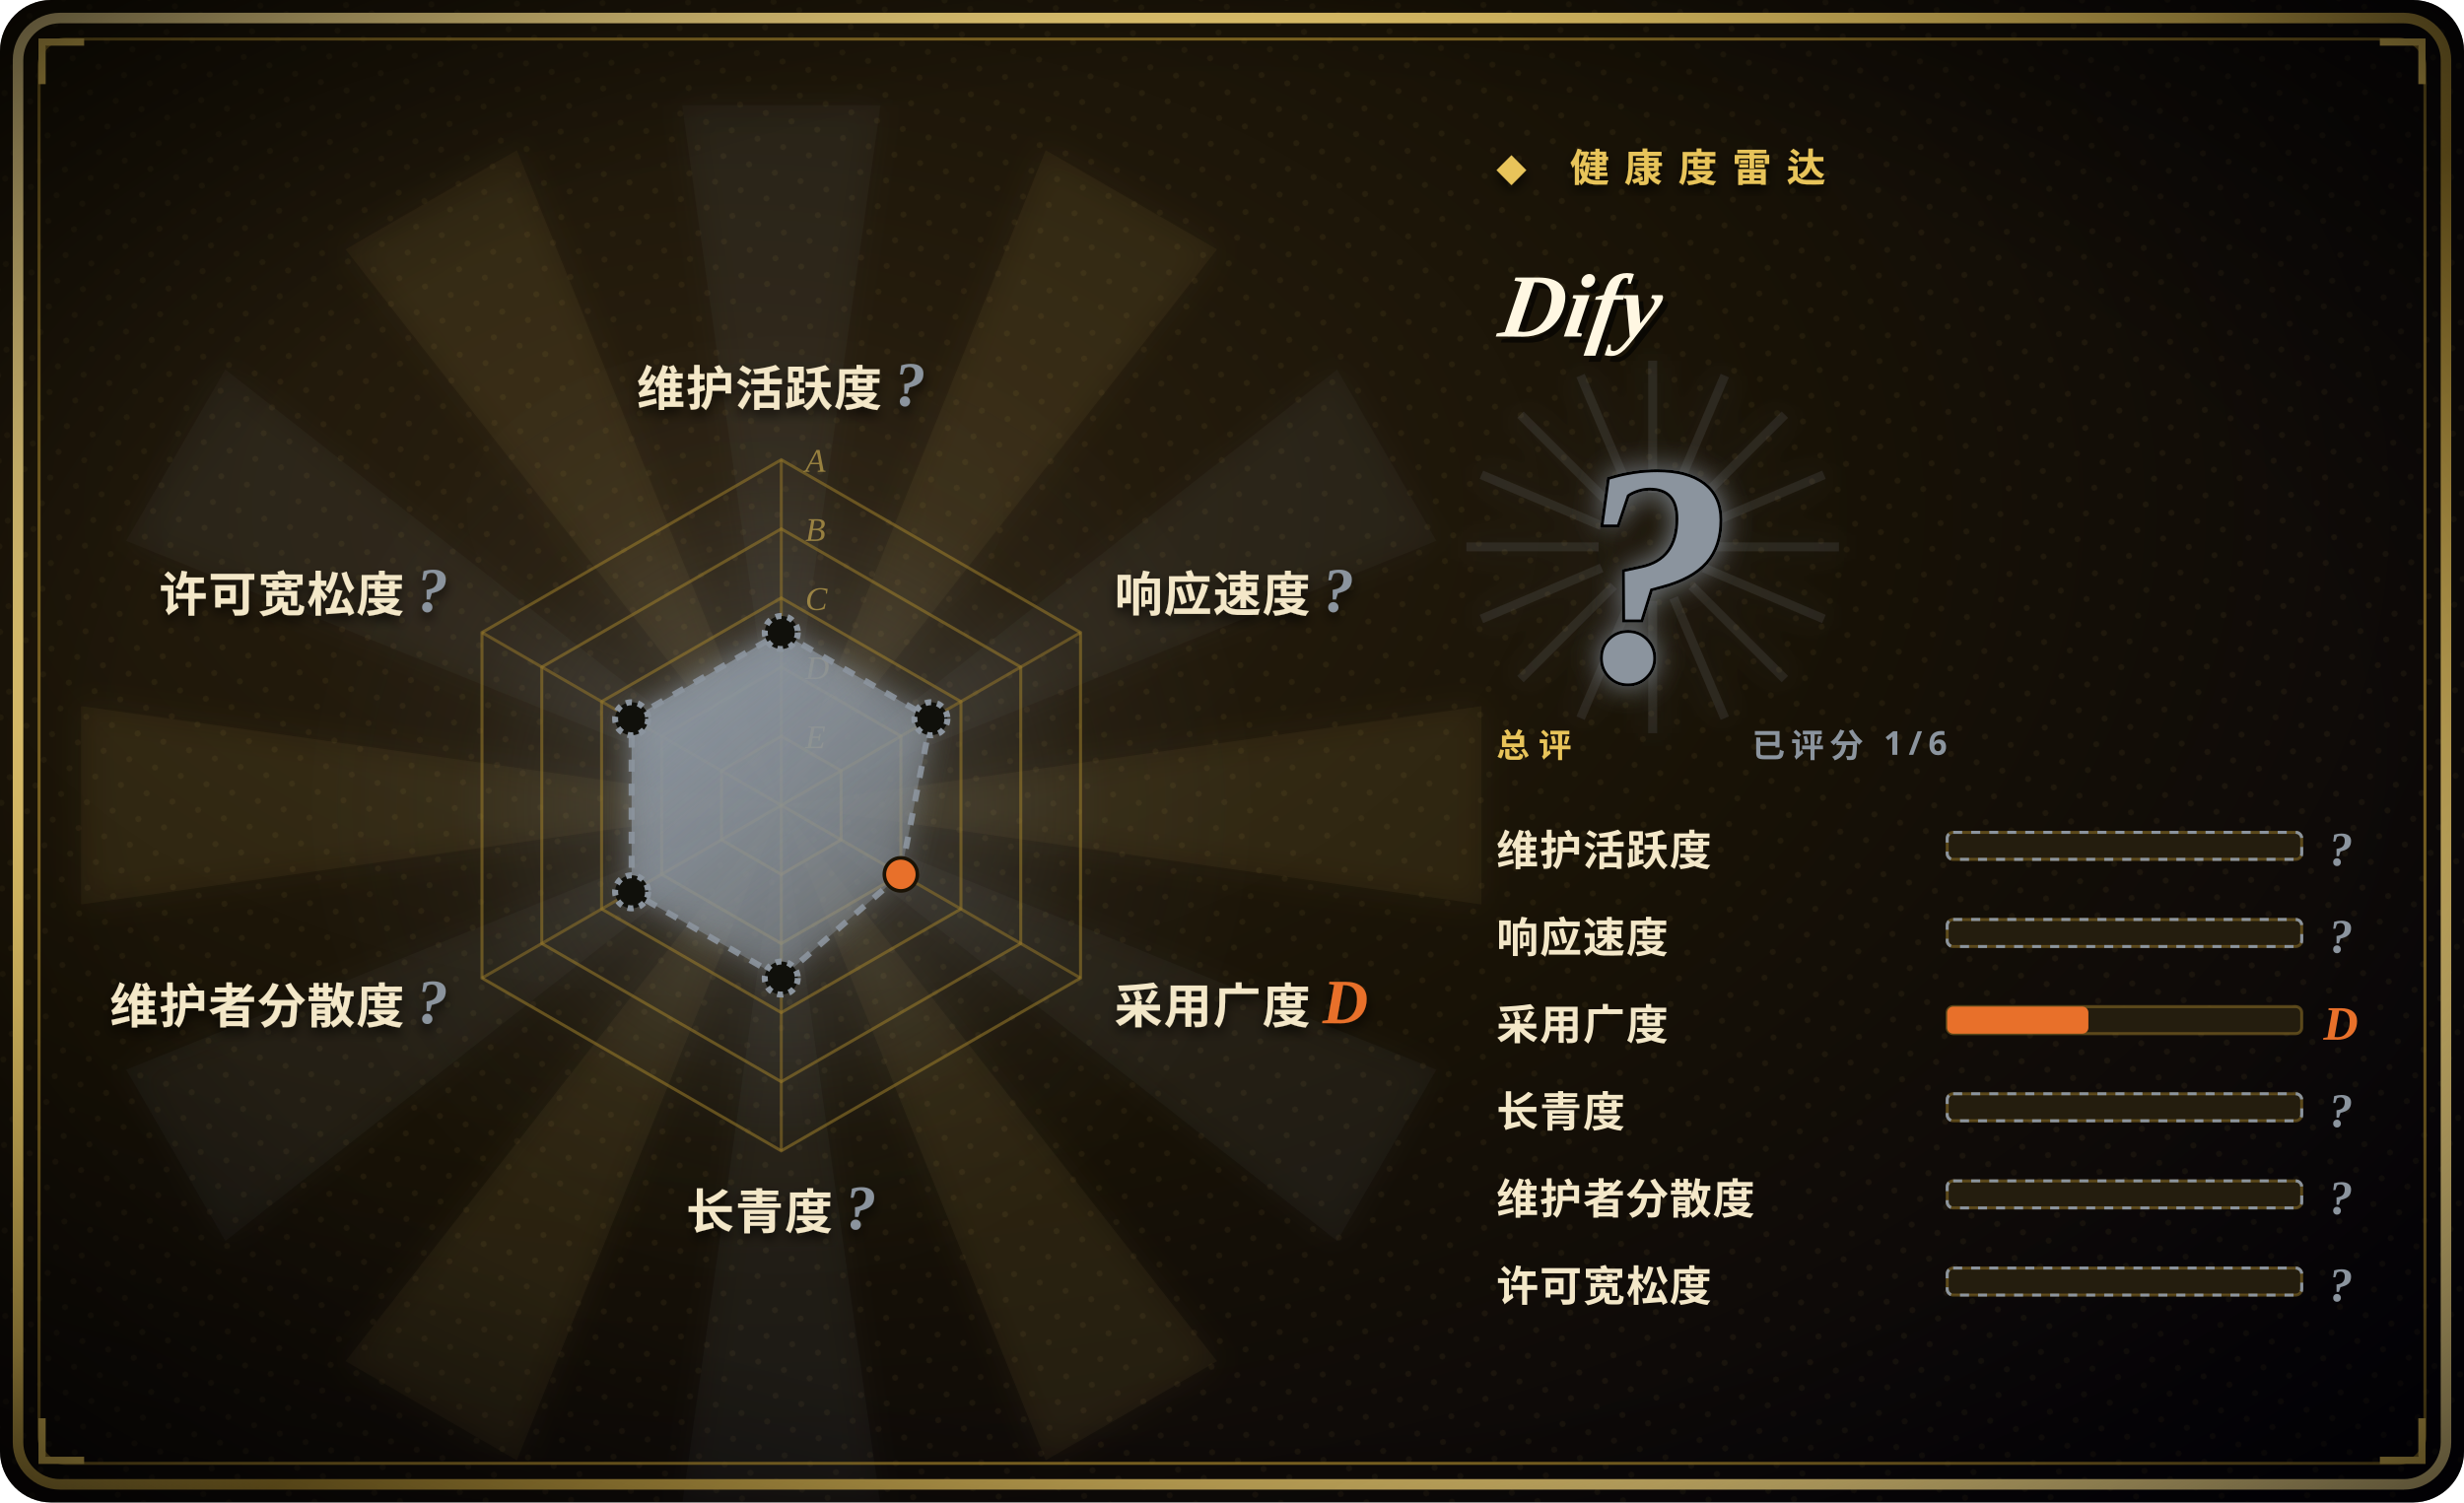
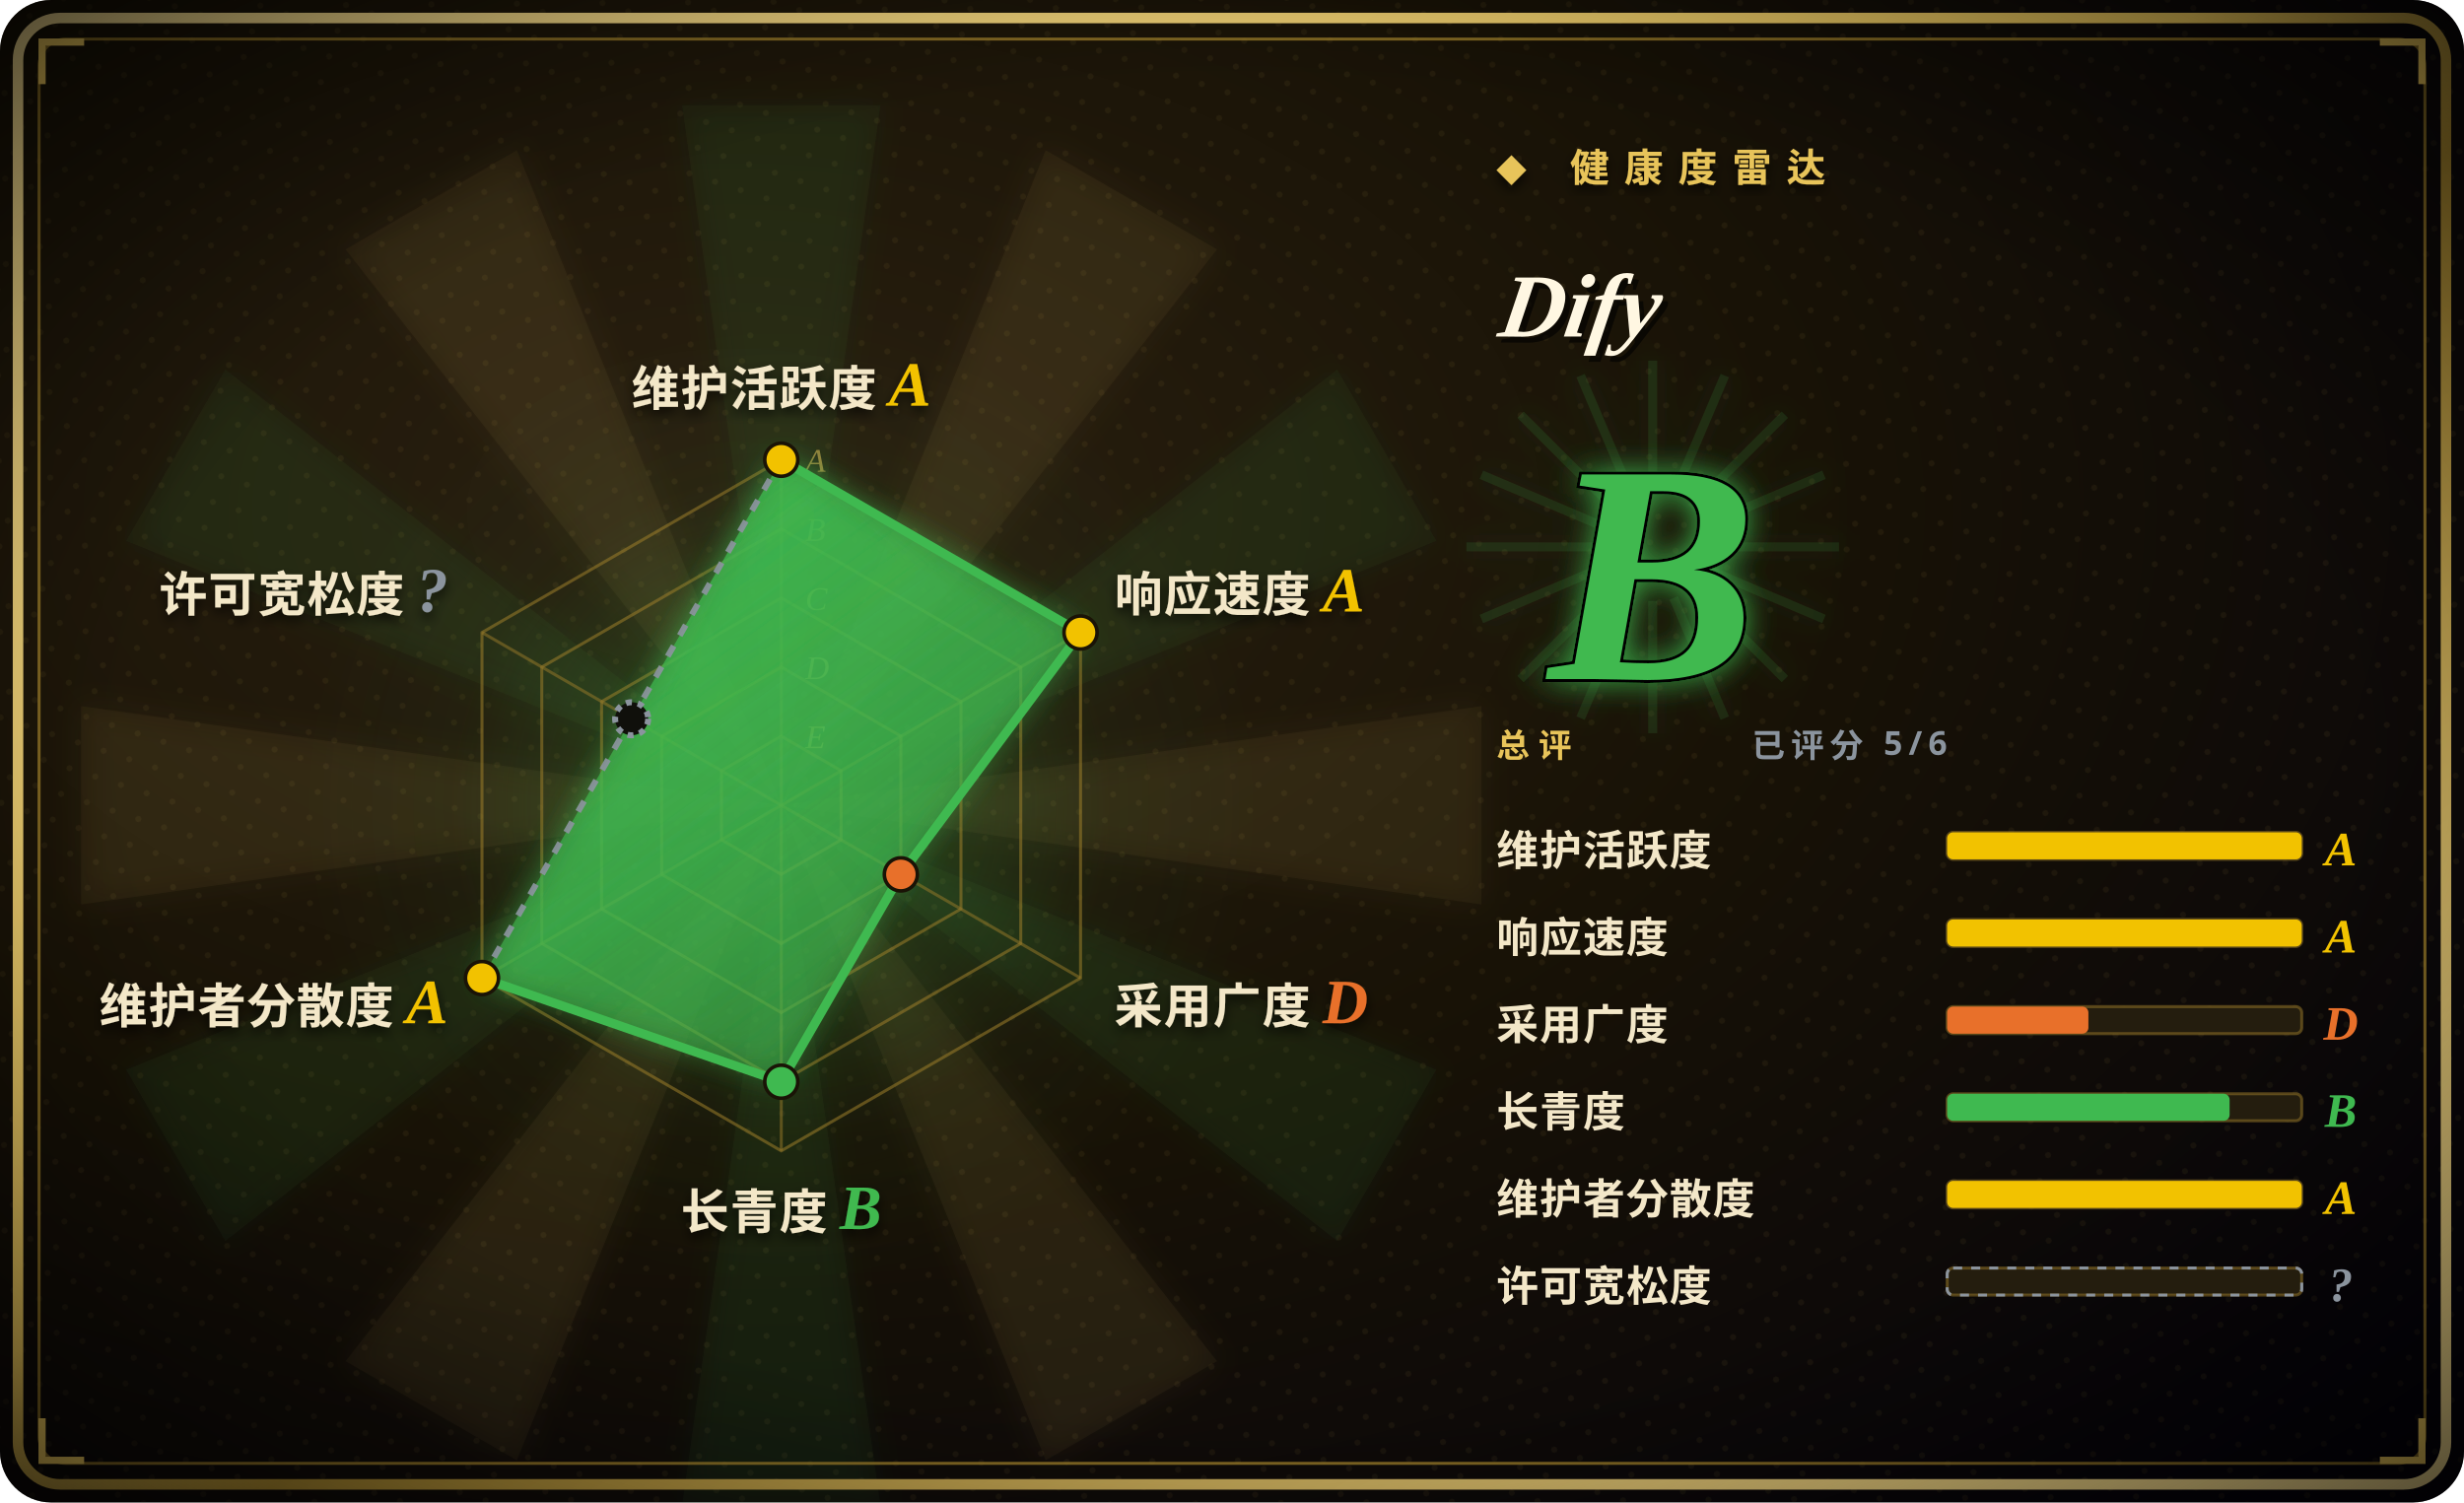
<svg xmlns="http://www.w3.org/2000/svg" width="820" height="500" viewBox="0 0 820 500">
  <defs>
    <radialGradient id="bg" cx="30%" cy="34%" r="90%">
      <stop offset="0%" stop-color="#2a2010" />
      <stop offset="48%" stop-color="#181206" />
      <stop offset="100%" stop-color="#05030a" />
    </radialGradient>
    <radialGradient id="vig" cx="50%" cy="50%" r="72%">
      <stop offset="62%" stop-color="#000000" stop-opacity="0" />
      <stop offset="100%" stop-color="#000000" stop-opacity="0.72" />
    </radialGradient>
    <linearGradient id="frame" x1="0" y1="0" x2="1" y2="1">
      <stop offset="0%" stop-color="#f6dd92" />
      <stop offset="45%" stop-color="#E8C45A" />
      <stop offset="55%" stop-color="#9c7d2a" />
      <stop offset="100%" stop-color="#f6dd92" />
    </linearGradient>
    <linearGradient id="poly" x1="0" y1="0" x2="0.7" y2="1">
-       <stop offset="0%" stop-color="#8B949E" stop-opacity="0.92" />
-       <stop offset="100%" stop-color="#8B949E" stop-opacity="0.34" />
+       <stop offset="0%" stop-color="#3FB950" stop-opacity="0.92" />
+       <stop offset="100%" stop-color="#3FB950" stop-opacity="0.34" />
    </linearGradient>
    <radialGradient id="halo" cx="50%" cy="50%" r="50%">
-       <stop offset="0%" stop-color="#8B949E" stop-opacity="0.34" />
-       <stop offset="68%" stop-color="#8B949E" stop-opacity="0.04" />
-       <stop offset="100%" stop-color="#8B949E" stop-opacity="0" />
+       <stop offset="0%" stop-color="#3FB950" stop-opacity="0.34" />
+       <stop offset="68%" stop-color="#3FB950" stop-opacity="0.04" />
+       <stop offset="100%" stop-color="#3FB950" stop-opacity="0" />
    </radialGradient>
    <filter id="glow" x="-60%" y="-60%" width="220%" height="220%">
      <feGaussianBlur stdDeviation="5" result="b" />
      <feMerge>
        <feMergeNode in="b" />
        <feMergeNode in="SourceGraphic" />
      </feMerge>
    </filter>
    <filter id="soft" x="-30%" y="-30%" width="160%" height="160%">
      <feDropShadow dx="0" dy="2" stdDeviation="2" flood-color="#000" flood-opacity="0.7" />
    </filter>
    <pattern id="halftone" width="9" height="9" patternUnits="userSpaceOnUse" patternTransform="rotate(18)">
      <circle cx="2" cy="2" r="1" fill="#E8C45A" fill-opacity="0.06" />
    </pattern>
  </defs>
  <rect width="820" height="500" rx="17" fill="url(#bg)" />
  <rect width="820" height="500" rx="17" fill="url(#halftone)" />
  <g opacity="0.5" filter="url(#glow)">
    <path d="M260,268 L493,235 L493,301 Z" fill="#E8C45A" fill-opacity="0.10" />
-     <path d="M260,268 L478,356 L445,413 Z" fill="#8B949E" fill-opacity="0.10" />
+     <path d="M260,268 L478,356 L445,413 Z" fill="#3FB950" fill-opacity="0.10" />
    <path d="M260,268 L405,453 L348,486 Z" fill="#E8C45A" fill-opacity="0.10" />
-     <path d="M260,268 L293,501 L227,501 Z" fill="#8B949E" fill-opacity="0.10" />
+     <path d="M260,268 L293,501 L227,501 Z" fill="#3FB950" fill-opacity="0.10" />
    <path d="M260,268 L172,486 L115,453 Z" fill="#E8C45A" fill-opacity="0.10" />
-     <path d="M260,268 L75,413 L42,356 Z" fill="#8B949E" fill-opacity="0.10" />
+     <path d="M260,268 L75,413 L42,356 Z" fill="#3FB950" fill-opacity="0.10" />
    <path d="M260,268 L27,301 L27,235 Z" fill="#E8C45A" fill-opacity="0.10" />
-     <path d="M260,268 L42,180 L75,123 Z" fill="#8B949E" fill-opacity="0.10" />
+     <path d="M260,268 L42,180 L75,123 Z" fill="#3FB950" fill-opacity="0.10" />
    <path d="M260,268 L115,83 L172,50 Z" fill="#E8C45A" fill-opacity="0.10" />
-     <path d="M260,268 L227,35 L293,35 Z" fill="#8B949E" fill-opacity="0.10" />
+     <path d="M260,268 L227,35 L293,35 Z" fill="#3FB950" fill-opacity="0.10" />
    <path d="M260,268 L348,50 L405,83 Z" fill="#E8C45A" fill-opacity="0.10" />
-     <path d="M260,268 L445,123 L478,180 Z" fill="#8B949E" fill-opacity="0.10" />
+     <path d="M260,268 L445,123 L478,180 Z" fill="#3FB950" fill-opacity="0.10" />
  </g>
  <circle cx="260" cy="268" r="161" fill="url(#halo)" />
  <rect x="6" y="6" width="808" height="488" rx="14" fill="none" stroke="url(#frame)" stroke-width="3.5" />
  <rect x="13" y="13" width="794" height="474" rx="9" fill="none" stroke="#9c7d2a" stroke-width="1" stroke-opacity="0.8" />
  <path d="M14,28 L14,14 L28,14" fill="none" stroke="#E8C45A" stroke-width="2.4" />
  <path d="M806,28 L806,14 L792,14" fill="none" stroke="#E8C45A" stroke-width="2.4" />
  <path d="M14,472 L14,486 L28,486" fill="none" stroke="#E8C45A" stroke-width="2.4" />
  <path d="M806,472 L806,486 L792,486" fill="none" stroke="#E8C45A" stroke-width="2.4" />
  <rect width="820" height="500" rx="17" fill="url(#vig)" />
  <polygon points="260.0,153.0 359.6,210.5 359.6,325.5 260.0,383.0 160.4,325.5 160.4,210.5" fill="none" stroke="#9c7d2a" stroke-opacity="0.55" stroke-width="1" />
  <polygon points="260.0,176.0 339.7,222.0 339.7,314.0 260.0,360.0 180.3,314.0 180.3,222.0" fill="none" stroke="#9c7d2a" stroke-opacity="0.55" stroke-width="1" />
  <polygon points="260.0,199.0 319.8,233.5 319.8,302.5 260.0,337.0 200.2,302.5 200.2,233.5" fill="none" stroke="#9c7d2a" stroke-opacity="0.55" stroke-width="1" />
  <polygon points="260.0,222.0 299.8,245.0 299.8,291.0 260.0,314.0 220.2,291.0 220.2,245.0" fill="none" stroke="#9c7d2a" stroke-opacity="0.55" stroke-width="1" />
  <polygon points="260.0,245.0 279.9,256.5 279.9,279.5 260.0,291.0 240.1,279.5 240.1,256.5" fill="none" stroke="#9c7d2a" stroke-opacity="0.55" stroke-width="1" />
  <line x1="260" y1="268" x2="260.0" y2="153.0" stroke="#9c7d2a" stroke-opacity="0.5" stroke-width="1" />
  <line x1="260" y1="268" x2="359.6" y2="210.5" stroke="#9c7d2a" stroke-opacity="0.5" stroke-width="1" />
  <line x1="260" y1="268" x2="359.6" y2="325.5" stroke="#9c7d2a" stroke-opacity="0.5" stroke-width="1" />
  <line x1="260" y1="268" x2="260.0" y2="383.0" stroke="#9c7d2a" stroke-opacity="0.5" stroke-width="1" />
  <line x1="260" y1="268" x2="160.4" y2="325.5" stroke="#9c7d2a" stroke-opacity="0.5" stroke-width="1" />
  <line x1="260" y1="268" x2="160.4" y2="210.5" stroke="#9c7d2a" stroke-opacity="0.5" stroke-width="1" />
  <text x="268" y="157.0" font-size="11" font-style="italic" fill="#E8C45A" fill-opacity="0.55" font-family="'Georgia','Times New Roman',serif">A</text>
  <text x="268" y="180.0" font-size="11" font-style="italic" fill="#E8C45A" fill-opacity="0.55" font-family="'Georgia','Times New Roman',serif">B</text>
  <text x="268" y="203.0" font-size="11" font-style="italic" fill="#E8C45A" fill-opacity="0.55" font-family="'Georgia','Times New Roman',serif">C</text>
  <text x="268" y="226.0" font-size="11" font-style="italic" fill="#E8C45A" fill-opacity="0.55" font-family="'Georgia','Times New Roman',serif">D</text>
  <text x="268" y="249.0" font-size="11" font-style="italic" fill="#E8C45A" fill-opacity="0.55" font-family="'Georgia','Times New Roman',serif">E</text>
-   <polygon points="260.0,210.5 309.8,239.2 299.8,291.0 260.0,325.5 210.2,296.8 210.2,239.2" fill="url(#poly)" filter="url(#glow)" />
-   <line x1="260.0" y1="210.5" x2="309.8" y2="239.2" stroke="#8B949E" stroke-width="2" stroke-dasharray="4 4" stroke-opacity="0.92" />
-   <line x1="309.8" y1="239.2" x2="299.8" y2="291.0" stroke="#8B949E" stroke-width="2" stroke-dasharray="4 4" stroke-opacity="0.92" />
-   <line x1="299.8" y1="291.0" x2="260.0" y2="325.5" stroke="#8B949E" stroke-width="2" stroke-dasharray="4 4" stroke-opacity="0.92" />
-   <line x1="260.0" y1="325.5" x2="210.2" y2="296.8" stroke="#8B949E" stroke-width="2" stroke-dasharray="4 4" stroke-opacity="0.92" />
-   <line x1="210.2" y1="296.8" x2="210.2" y2="239.2" stroke="#8B949E" stroke-width="2" stroke-dasharray="4 4" stroke-opacity="0.92" />
-   <line x1="210.2" y1="239.2" x2="260.0" y2="210.5" stroke="#8B949E" stroke-width="2" stroke-dasharray="4 4" stroke-opacity="0.92" />
-   <circle cx="260.0" cy="210.5" r="5.5" fill="#10100b" stroke="#8B949E" stroke-width="2" stroke-dasharray="2 2" />
-   <circle cx="309.8" cy="239.2" r="5.5" fill="#10100b" stroke="#8B949E" stroke-width="2" stroke-dasharray="2 2" />
+   <polygon points="260.0,153.0 359.6,210.5 299.8,291.0 260.0,360.0 160.4,325.5 210.2,239.2" fill="url(#poly)" filter="url(#glow)" />
+   <line x1="260.0" y1="153.0" x2="359.6" y2="210.5" stroke="#3FB950" stroke-width="3" />
+   <line x1="359.6" y1="210.5" x2="299.8" y2="291.0" stroke="#3FB950" stroke-width="3" />
+   <line x1="299.8" y1="291.0" x2="260.0" y2="360.0" stroke="#3FB950" stroke-width="3" />
+   <line x1="260.0" y1="360.0" x2="160.4" y2="325.5" stroke="#3FB950" stroke-width="3" />
+   <line x1="160.4" y1="325.5" x2="210.2" y2="239.2" stroke="#8B949E" stroke-width="2" stroke-dasharray="4 4" stroke-opacity="0.92" />
+   <line x1="210.2" y1="239.2" x2="260.0" y2="153.0" stroke="#8B949E" stroke-width="2" stroke-dasharray="4 4" stroke-opacity="0.92" />
+   <circle cx="260.0" cy="153.0" r="5.5" fill="#F2C200" stroke="#1a1306" stroke-width="1.2" />
+   <circle cx="359.6" cy="210.5" r="5.5" fill="#F2C200" stroke="#1a1306" stroke-width="1.2" />
  <circle cx="299.8" cy="291.0" r="5.5" fill="#E8702A" stroke="#1a1306" stroke-width="1.2" />
-   <circle cx="260.0" cy="325.5" r="5.5" fill="#10100b" stroke="#8B949E" stroke-width="2" stroke-dasharray="2 2" />
-   <circle cx="210.2" cy="296.8" r="5.5" fill="#10100b" stroke="#8B949E" stroke-width="2" stroke-dasharray="2 2" />
+   <circle cx="260.0" cy="360.0" r="5.5" fill="#3FB950" stroke="#1a1306" stroke-width="1.2" />
+   <circle cx="160.4" cy="325.5" r="5.5" fill="#F2C200" stroke="#1a1306" stroke-width="1.2" />
  <circle cx="210.2" cy="239.2" r="5.5" fill="#10100b" stroke="#8B949E" stroke-width="2" stroke-dasharray="2 2" />
-   <text x="260.0" y="135.0" font-size="16" font-weight="900" fill="#f3e7c8" text-anchor="middle" font-family="'PingFang SC','Hiragino Sans GB','Heiti SC','Microsoft YaHei',sans-serif" letter-spacing="0.4" filter="url(#soft)">维护活跃度 <tspan fill="#8B949E" font-family="'Georgia','Times New Roman',serif" font-style="italic" font-size="21">?</tspan>
+   <text x="260.0" y="135.0" font-size="16" font-weight="900" fill="#f3e7c8" text-anchor="middle" font-family="'PingFang SC','Hiragino Sans GB','Heiti SC','Microsoft YaHei',sans-serif" letter-spacing="0.4" filter="url(#soft)">维护活跃度 <tspan fill="#F2C200" font-family="'Georgia','Times New Roman',serif" font-style="italic" font-size="21">A</tspan>
  </text>
-   <text x="370.9" y="203.5" font-size="16" font-weight="900" fill="#f3e7c8" text-anchor="start" font-family="'PingFang SC','Hiragino Sans GB','Heiti SC','Microsoft YaHei',sans-serif" letter-spacing="0.4" filter="url(#soft)">响应速度 <tspan fill="#8B949E" font-family="'Georgia','Times New Roman',serif" font-style="italic" font-size="21">?</tspan>
+   <text x="370.9" y="203.5" font-size="16" font-weight="900" fill="#f3e7c8" text-anchor="start" font-family="'PingFang SC','Hiragino Sans GB','Heiti SC','Microsoft YaHei',sans-serif" letter-spacing="0.4" filter="url(#soft)">响应速度 <tspan fill="#F2C200" font-family="'Georgia','Times New Roman',serif" font-style="italic" font-size="21">A</tspan>
  </text>
  <text x="370.9" y="340.5" font-size="16" font-weight="900" fill="#f3e7c8" text-anchor="start" font-family="'PingFang SC','Hiragino Sans GB','Heiti SC','Microsoft YaHei',sans-serif" letter-spacing="0.4" filter="url(#soft)">采用广度 <tspan fill="#E8702A" font-family="'Georgia','Times New Roman',serif" font-style="italic" font-size="21">D</tspan>
  </text>
-   <text x="260.0" y="409.0" font-size="16" font-weight="900" fill="#f3e7c8" text-anchor="middle" font-family="'PingFang SC','Hiragino Sans GB','Heiti SC','Microsoft YaHei',sans-serif" letter-spacing="0.4" filter="url(#soft)">长青度 <tspan fill="#8B949E" font-family="'Georgia','Times New Roman',serif" font-style="italic" font-size="21">?</tspan>
+   <text x="260.0" y="409.0" font-size="16" font-weight="900" fill="#f3e7c8" text-anchor="middle" font-family="'PingFang SC','Hiragino Sans GB','Heiti SC','Microsoft YaHei',sans-serif" letter-spacing="0.4" filter="url(#soft)">长青度 <tspan fill="#3FB950" font-family="'Georgia','Times New Roman',serif" font-style="italic" font-size="21">B</tspan>
  </text>
-   <text x="149.1" y="340.5" font-size="16" font-weight="900" fill="#f3e7c8" text-anchor="end" font-family="'PingFang SC','Hiragino Sans GB','Heiti SC','Microsoft YaHei',sans-serif" letter-spacing="0.4" filter="url(#soft)">维护者分散度 <tspan fill="#8B949E" font-family="'Georgia','Times New Roman',serif" font-style="italic" font-size="21">?</tspan>
+   <text x="149.1" y="340.5" font-size="16" font-weight="900" fill="#f3e7c8" text-anchor="end" font-family="'PingFang SC','Hiragino Sans GB','Heiti SC','Microsoft YaHei',sans-serif" letter-spacing="0.4" filter="url(#soft)">维护者分散度 <tspan fill="#F2C200" font-family="'Georgia','Times New Roman',serif" font-style="italic" font-size="21">A</tspan>
  </text>
  <text x="149.1" y="203.5" font-size="16" font-weight="900" fill="#f3e7c8" text-anchor="end" font-family="'PingFang SC','Hiragino Sans GB','Heiti SC','Microsoft YaHei',sans-serif" letter-spacing="0.4" filter="url(#soft)">许可宽松度 <tspan fill="#8B949E" font-family="'Georgia','Times New Roman',serif" font-style="italic" font-size="21">?</tspan>
  </text>
  <text x="498" y="60" font-size="13" letter-spacing="5" fill="#E8C45A" font-weight="900" font-family="'PingFang SC','Hiragino Sans GB','Heiti SC','Microsoft YaHei',sans-serif" filter="url(#soft)">◆ 健康度雷达</text>
  <g transform="translate(498,112) skewX(-9)">
    <text x="2" y="2" font-size="30" font-weight="900" font-style="italic" fill="#000" fill-opacity="0.6" font-family="'Georgia','Times New Roman',serif">Dify</text>
    <text x="0" y="0" font-size="30" font-weight="900" font-style="italic" fill="#fff7e2" font-family="'Georgia','Times New Roman',serif">Dify</text>
  </g>
  <line x1="498" y1="124" x2="648" y2="124" stroke="url(#frame)" stroke-width="2" />
  <g opacity="0.85" filter="url(#glow)">
-     <line x1="568" y1="182" x2="612" y2="182" stroke="#8B949E" stroke-opacity="0.16" stroke-width="3" />
-     <line x1="567" y1="189" x2="607" y2="206" stroke="#8B949E" stroke-opacity="0.16" stroke-width="3" />
-     <line x1="563" y1="195" x2="594" y2="226" stroke="#8B949E" stroke-opacity="0.16" stroke-width="3" />
-     <line x1="557" y1="199" x2="574" y2="239" stroke="#8B949E" stroke-opacity="0.16" stroke-width="3" />
-     <line x1="550" y1="200" x2="550" y2="244" stroke="#8B949E" stroke-opacity="0.16" stroke-width="3" />
-     <line x1="543" y1="199" x2="526" y2="239" stroke="#8B949E" stroke-opacity="0.16" stroke-width="3" />
-     <line x1="537" y1="195" x2="506" y2="226" stroke="#8B949E" stroke-opacity="0.16" stroke-width="3" />
-     <line x1="533" y1="189" x2="493" y2="206" stroke="#8B949E" stroke-opacity="0.16" stroke-width="3" />
-     <line x1="532" y1="182" x2="488" y2="182" stroke="#8B949E" stroke-opacity="0.16" stroke-width="3" />
-     <line x1="533" y1="175" x2="493" y2="158" stroke="#8B949E" stroke-opacity="0.16" stroke-width="3" />
-     <line x1="537" y1="169" x2="506" y2="138" stroke="#8B949E" stroke-opacity="0.16" stroke-width="3" />
-     <line x1="543" y1="165" x2="526" y2="125" stroke="#8B949E" stroke-opacity="0.16" stroke-width="3" />
-     <line x1="550" y1="164" x2="550" y2="120" stroke="#8B949E" stroke-opacity="0.16" stroke-width="3" />
-     <line x1="557" y1="165" x2="574" y2="125" stroke="#8B949E" stroke-opacity="0.16" stroke-width="3" />
-     <line x1="563" y1="169" x2="594" y2="138" stroke="#8B949E" stroke-opacity="0.16" stroke-width="3" />
-     <line x1="567" y1="175" x2="607" y2="158" stroke="#8B949E" stroke-opacity="0.16" stroke-width="3" />
+     <line x1="568" y1="182" x2="612" y2="182" stroke="#3FB950" stroke-opacity="0.16" stroke-width="3" />
+     <line x1="567" y1="189" x2="607" y2="206" stroke="#3FB950" stroke-opacity="0.16" stroke-width="3" />
+     <line x1="563" y1="195" x2="594" y2="226" stroke="#3FB950" stroke-opacity="0.16" stroke-width="3" />
+     <line x1="557" y1="199" x2="574" y2="239" stroke="#3FB950" stroke-opacity="0.16" stroke-width="3" />
+     <line x1="550" y1="200" x2="550" y2="244" stroke="#3FB950" stroke-opacity="0.16" stroke-width="3" />
+     <line x1="543" y1="199" x2="526" y2="239" stroke="#3FB950" stroke-opacity="0.16" stroke-width="3" />
+     <line x1="537" y1="195" x2="506" y2="226" stroke="#3FB950" stroke-opacity="0.16" stroke-width="3" />
+     <line x1="533" y1="189" x2="493" y2="206" stroke="#3FB950" stroke-opacity="0.16" stroke-width="3" />
+     <line x1="532" y1="182" x2="488" y2="182" stroke="#3FB950" stroke-opacity="0.16" stroke-width="3" />
+     <line x1="533" y1="175" x2="493" y2="158" stroke="#3FB950" stroke-opacity="0.16" stroke-width="3" />
+     <line x1="537" y1="169" x2="506" y2="138" stroke="#3FB950" stroke-opacity="0.16" stroke-width="3" />
+     <line x1="543" y1="165" x2="526" y2="125" stroke="#3FB950" stroke-opacity="0.16" stroke-width="3" />
+     <line x1="550" y1="164" x2="550" y2="120" stroke="#3FB950" stroke-opacity="0.16" stroke-width="3" />
+     <line x1="557" y1="165" x2="574" y2="125" stroke="#3FB950" stroke-opacity="0.16" stroke-width="3" />
+     <line x1="563" y1="169" x2="594" y2="138" stroke="#3FB950" stroke-opacity="0.16" stroke-width="3" />
+     <line x1="567" y1="175" x2="607" y2="158" stroke="#3FB950" stroke-opacity="0.16" stroke-width="3" />
  </g>
-   <text x="550" y="226" font-size="104" font-weight="900" font-style="italic" text-anchor="middle" fill="#8B949E" stroke="#000" stroke-width="2" paint-order="stroke" font-family="'Georgia','Times New Roman',serif" filter="url(#glow)">?</text>
+   <text x="550" y="226" font-size="104" font-weight="900" font-style="italic" text-anchor="middle" fill="#3FB950" stroke="#000" stroke-width="2" paint-order="stroke" font-family="'Georgia','Times New Roman',serif" filter="url(#glow)">B</text>
  <text x="498" y="252" font-size="11" letter-spacing="3" fill="#E8C45A" font-family="'PingFang SC','Hiragino Sans GB','Heiti SC','Microsoft YaHei',sans-serif" font-weight="900">总评</text>
-   <text x="648" y="252" font-size="11" letter-spacing="2" fill="#8B949E" font-family="'PingFang SC','Hiragino Sans GB','Heiti SC','Microsoft YaHei',sans-serif" font-weight="900" text-anchor="end">已评分 1/6</text>
+   <text x="648" y="252" font-size="11" letter-spacing="2" fill="#8B949E" font-family="'PingFang SC','Hiragino Sans GB','Heiti SC','Microsoft YaHei',sans-serif" font-weight="900" text-anchor="end">已评分 5/6</text>
  <text x="498" y="288" font-size="14" font-weight="900" fill="#f3e7c8" font-family="'PingFang SC','Hiragino Sans GB','Heiti SC','Microsoft YaHei',sans-serif" letter-spacing="0.4">维护活跃度</text>
  <rect x="648" y="277" width="118" height="9" rx="2" fill="#241d0e" stroke="#9c7d2a" stroke-opacity="0.5" />
-   <rect x="648" y="277" width="118" height="9" rx="2" fill="none" stroke="#8B949E" stroke-dasharray="3 3" />
-   <text x="779" y="288" font-size="16" font-weight="900" font-style="italic" fill="#8B949E" font-family="'Georgia','Times New Roman',serif" text-anchor="middle">?</text>
+   <rect x="648" y="277" width="118" height="9" rx="2" fill="#F2C200" />
+   <text x="779" y="288" font-size="16" font-weight="900" font-style="italic" fill="#F2C200" font-family="'Georgia','Times New Roman',serif" text-anchor="middle">A</text>
  <text x="498" y="317" font-size="14" font-weight="900" fill="#f3e7c8" font-family="'PingFang SC','Hiragino Sans GB','Heiti SC','Microsoft YaHei',sans-serif" letter-spacing="0.4">响应速度</text>
  <rect x="648" y="306" width="118" height="9" rx="2" fill="#241d0e" stroke="#9c7d2a" stroke-opacity="0.5" />
-   <rect x="648" y="306" width="118" height="9" rx="2" fill="none" stroke="#8B949E" stroke-dasharray="3 3" />
-   <text x="779" y="317" font-size="16" font-weight="900" font-style="italic" fill="#8B949E" font-family="'Georgia','Times New Roman',serif" text-anchor="middle">?</text>
+   <rect x="648" y="306" width="118" height="9" rx="2" fill="#F2C200" />
+   <text x="779" y="317" font-size="16" font-weight="900" font-style="italic" fill="#F2C200" font-family="'Georgia','Times New Roman',serif" text-anchor="middle">A</text>
  <text x="498" y="346" font-size="14" font-weight="900" fill="#f3e7c8" font-family="'PingFang SC','Hiragino Sans GB','Heiti SC','Microsoft YaHei',sans-serif" letter-spacing="0.4">采用广度</text>
  <rect x="648" y="335" width="118" height="9" rx="2" fill="#241d0e" stroke="#9c7d2a" stroke-opacity="0.5" />
  <rect x="648" y="335" width="47" height="9" rx="2" fill="#E8702A" />
  <text x="779" y="346" font-size="16" font-weight="900" font-style="italic" fill="#E8702A" font-family="'Georgia','Times New Roman',serif" text-anchor="middle">D</text>
  <text x="498" y="375" font-size="14" font-weight="900" fill="#f3e7c8" font-family="'PingFang SC','Hiragino Sans GB','Heiti SC','Microsoft YaHei',sans-serif" letter-spacing="0.4">长青度</text>
  <rect x="648" y="364" width="118" height="9" rx="2" fill="#241d0e" stroke="#9c7d2a" stroke-opacity="0.5" />
-   <rect x="648" y="364" width="118" height="9" rx="2" fill="none" stroke="#8B949E" stroke-dasharray="3 3" />
-   <text x="779" y="375" font-size="16" font-weight="900" font-style="italic" fill="#8B949E" font-family="'Georgia','Times New Roman',serif" text-anchor="middle">?</text>
+   <rect x="648" y="364" width="94" height="9" rx="2" fill="#3FB950" />
+   <text x="779" y="375" font-size="16" font-weight="900" font-style="italic" fill="#3FB950" font-family="'Georgia','Times New Roman',serif" text-anchor="middle">B</text>
  <text x="498" y="404" font-size="14" font-weight="900" fill="#f3e7c8" font-family="'PingFang SC','Hiragino Sans GB','Heiti SC','Microsoft YaHei',sans-serif" letter-spacing="0.4">维护者分散度</text>
  <rect x="648" y="393" width="118" height="9" rx="2" fill="#241d0e" stroke="#9c7d2a" stroke-opacity="0.5" />
-   <rect x="648" y="393" width="118" height="9" rx="2" fill="none" stroke="#8B949E" stroke-dasharray="3 3" />
-   <text x="779" y="404" font-size="16" font-weight="900" font-style="italic" fill="#8B949E" font-family="'Georgia','Times New Roman',serif" text-anchor="middle">?</text>
+   <rect x="648" y="393" width="118" height="9" rx="2" fill="#F2C200" />
+   <text x="779" y="404" font-size="16" font-weight="900" font-style="italic" fill="#F2C200" font-family="'Georgia','Times New Roman',serif" text-anchor="middle">A</text>
  <text x="498" y="433" font-size="14" font-weight="900" fill="#f3e7c8" font-family="'PingFang SC','Hiragino Sans GB','Heiti SC','Microsoft YaHei',sans-serif" letter-spacing="0.4">许可宽松度</text>
  <rect x="648" y="422" width="118" height="9" rx="2" fill="#241d0e" stroke="#9c7d2a" stroke-opacity="0.5" />
  <rect x="648" y="422" width="118" height="9" rx="2" fill="none" stroke="#8B949E" stroke-dasharray="3 3" />
  <text x="779" y="433" font-size="16" font-weight="900" font-style="italic" fill="#8B949E" font-family="'Georgia','Times New Roman',serif" text-anchor="middle">?</text>
</svg>
